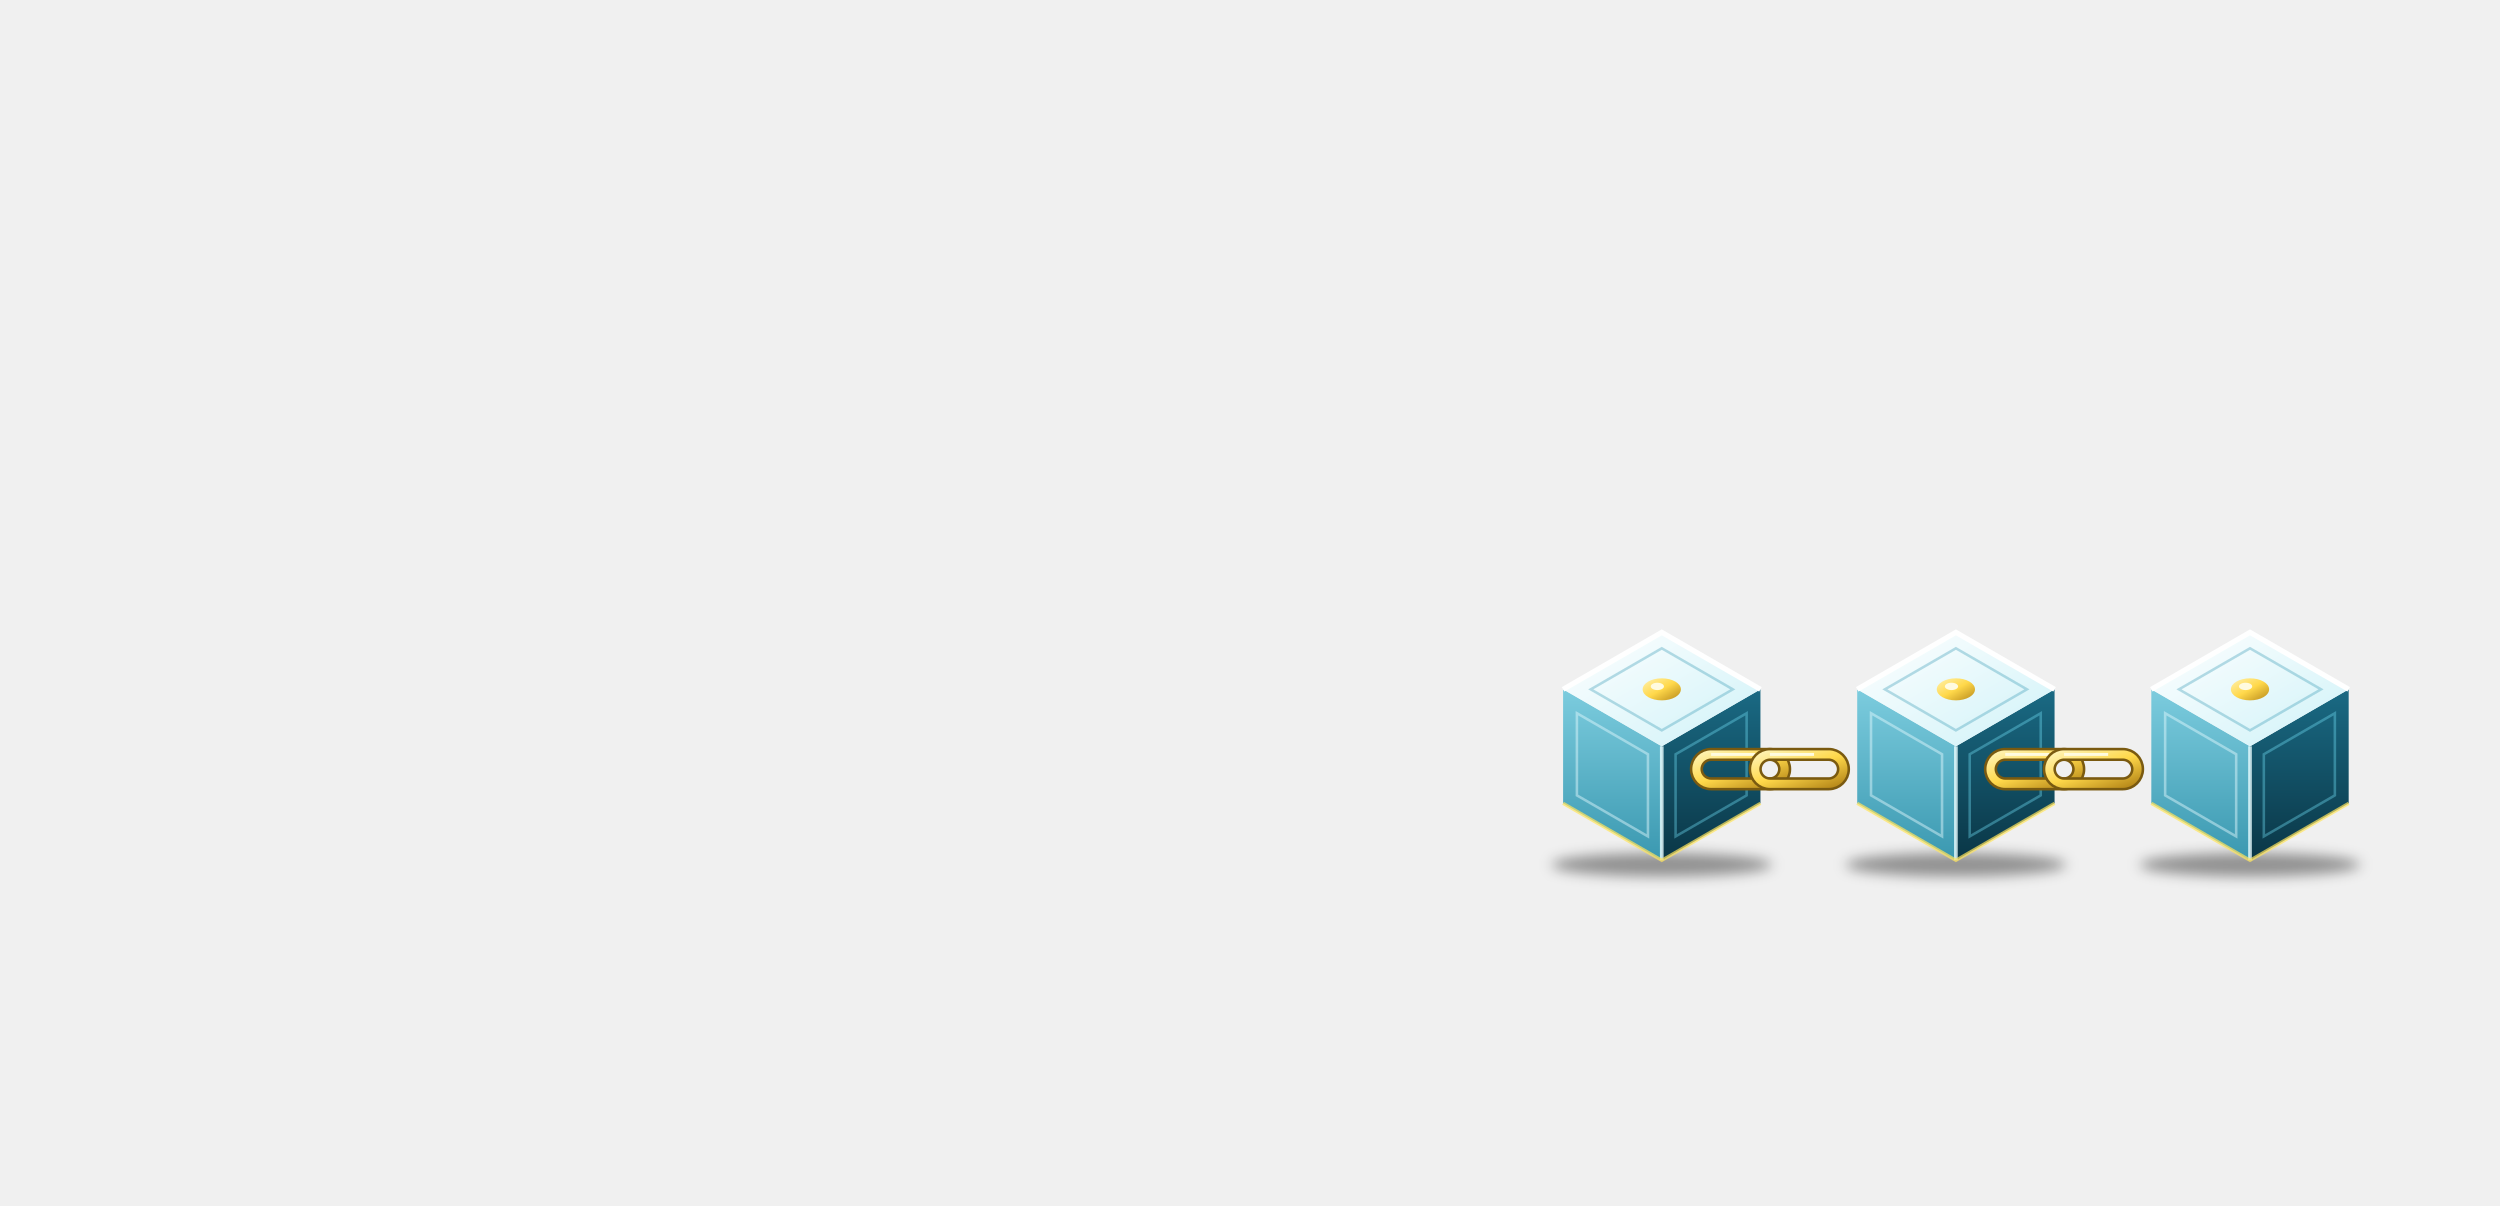
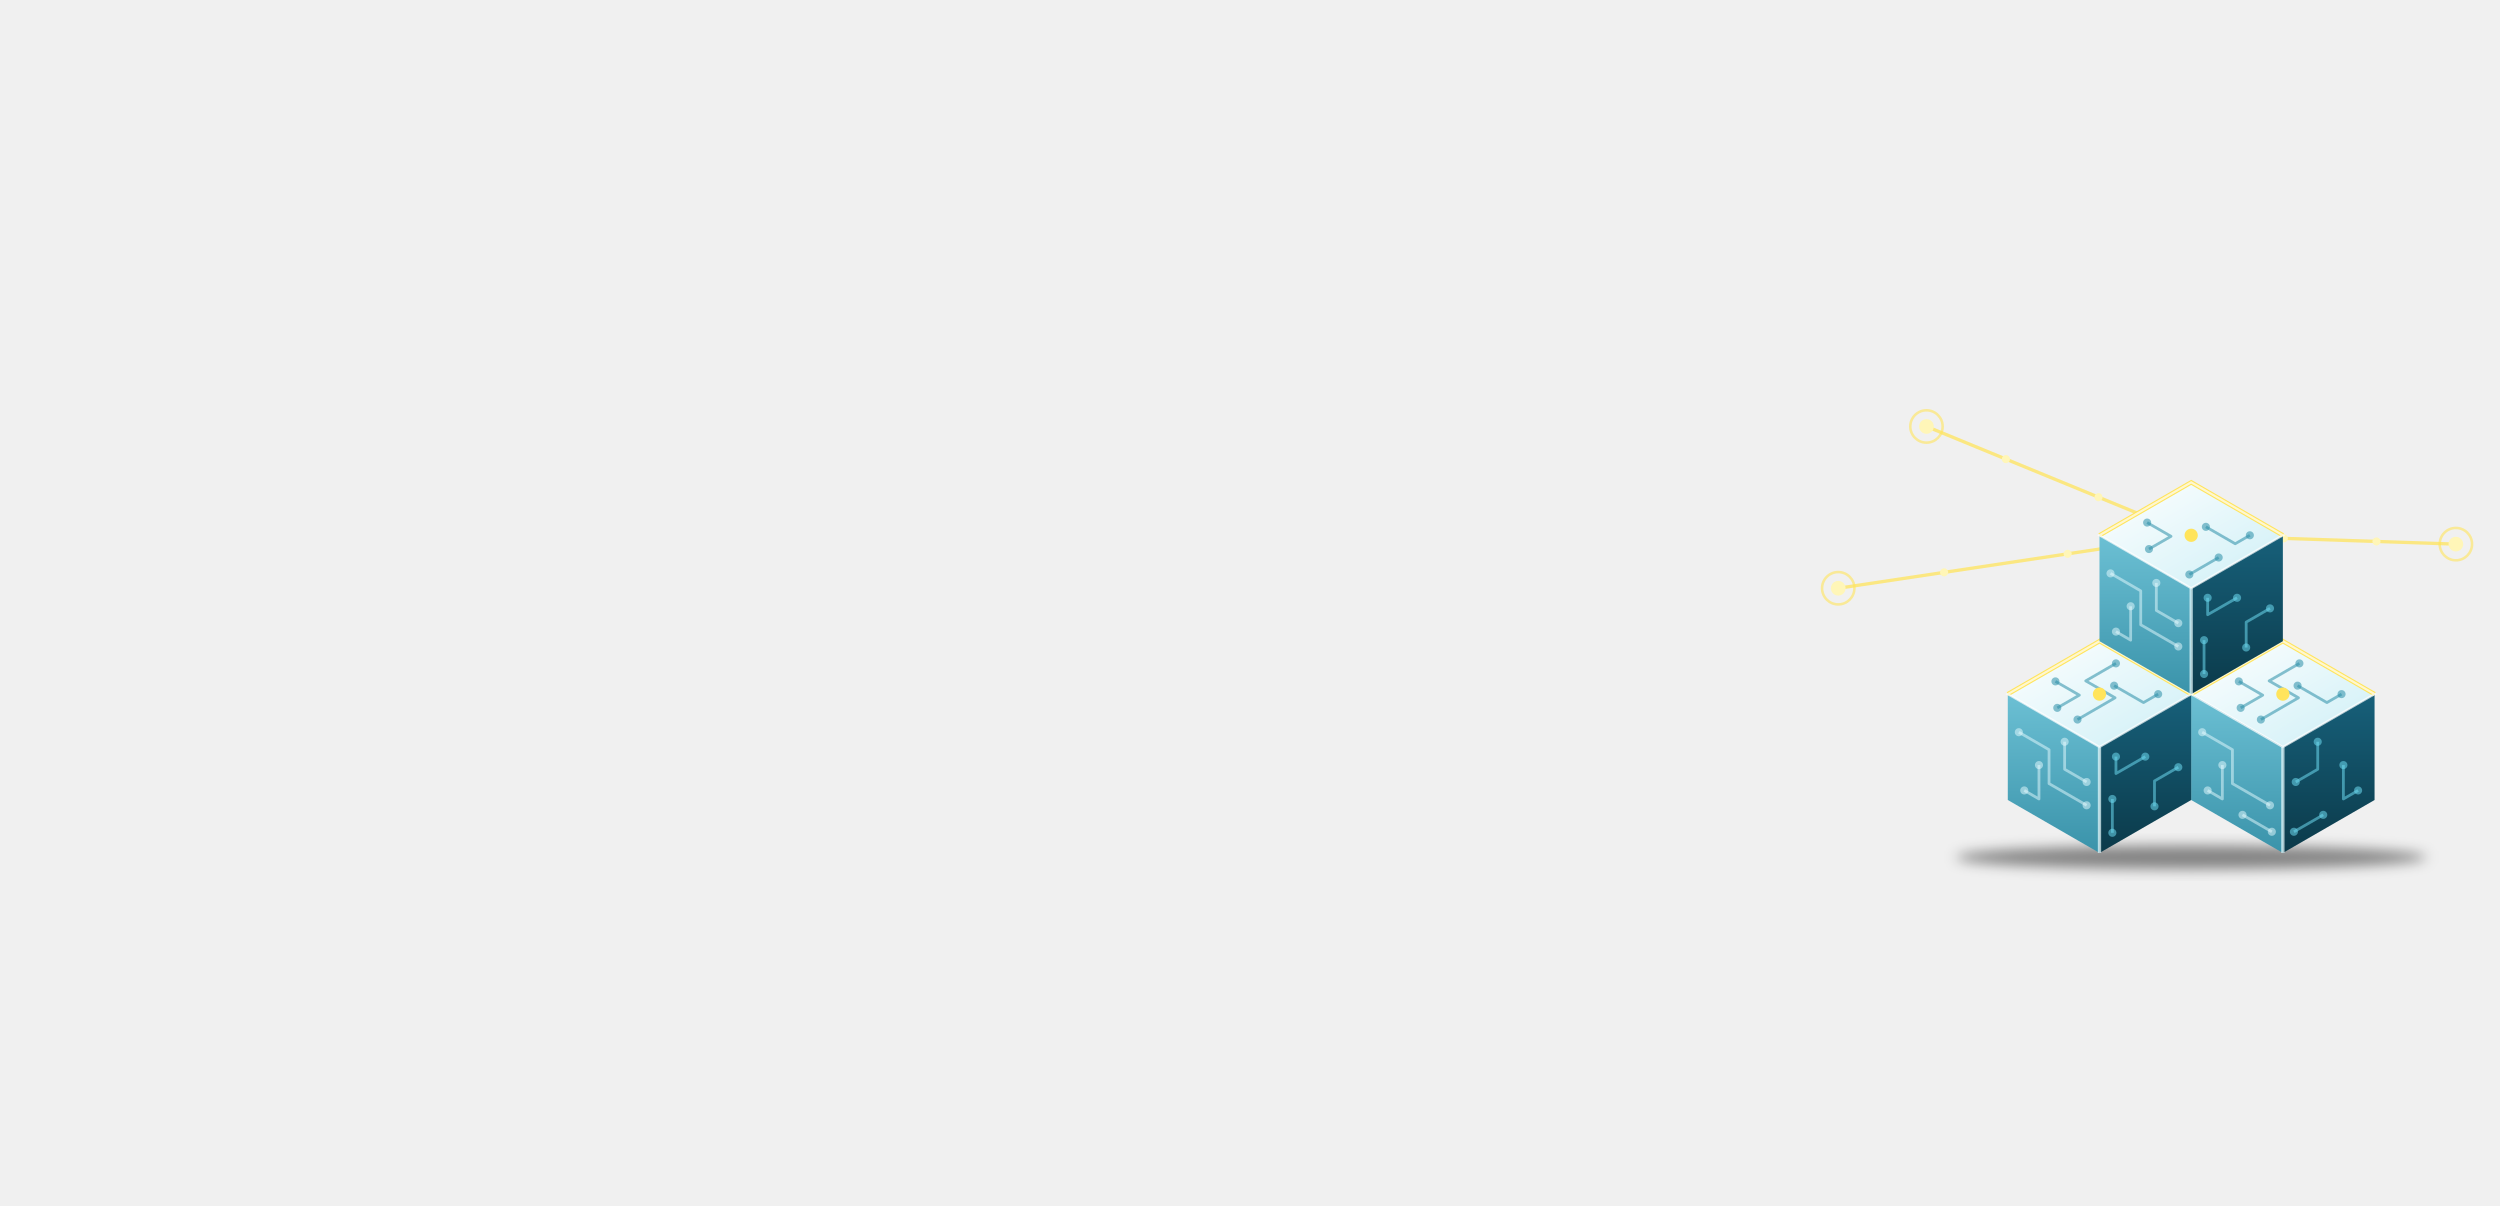
<svg xmlns="http://www.w3.org/2000/svg" viewBox="0 0 340 164" preserveAspectRatio="xMidYMax slice">
  <defs>
    <filter id="b" x="-50%" y="-50%" width="200%" height="200%">
      <feGaussianBlur stdDeviation="2.4" />
    </filter>
    <filter id="bb" x="-50%" y="-50%" width="200%" height="200%">
      <feGaussianBlur stdDeviation="6" />
    </filter>
    <filter id="b1" x="-50%" y="-50%" width="200%" height="200%">
      <feGaussianBlur stdDeviation="0.9" />
    </filter>
    <linearGradient id="ct" x1="0" y1="0" x2="1" y2="1">
      <stop offset="0" stop-color="#FFFFFF" stop-opacity="1" />
-       <stop offset="1" stop-color="#CFF2F8" stop-opacity="1" />
+       <stop offset="1" stop-color="#CDEFF6" stop-opacity="1" />
    </linearGradient>
    <linearGradient id="cl" x1="0" y1="0" x2="0" y2="1">
-       <stop offset="0" stop-color="#7CCCDE" stop-opacity="1" />
-       <stop offset="1" stop-color="#3A98B0" stop-opacity="1" />
+       <stop offset="0" stop-color="#6CC0D4" stop-opacity="1" />
+       <stop offset="1" stop-color="#3A93AA" stop-opacity="1" />
    </linearGradient>
    <linearGradient id="cr" x1="0" y1="0" x2="0" y2="1">
-       <stop offset="0" stop-color="#1A6A84" stop-opacity="1" />
-       <stop offset="1" stop-color="#0A3646" stop-opacity="1" />
-     </linearGradient>
-     <linearGradient id="gd" x1="0" y1="0" x2="1" y2="1">
-       <stop offset="0" stop-color="#FFF2B0" stop-opacity="1" />
-       <stop offset="0.5" stop-color="#FFD84A" stop-opacity="1" />
-       <stop offset="1" stop-color="#B88A1A" stop-opacity="1" />
+       <stop offset="0" stop-color="#17607A" stop-opacity="1" />
+       <stop offset="1" stop-color="#0B3A4A" stop-opacity="1" />
    </linearGradient>
  </defs>
-   <ellipse cx="226" cy="117.6" rx="15" ry="1.6" fill="#000" fill-opacity=".4" filter="url(#b1)" />
-   <polygon points="212.58,109.25 226,117 226,101.5 212.58,93.75" fill="url(#cl)" />
-   <polygon points="239.42,109.25 226,117 226,101.5 239.42,93.75" fill="url(#cr)" />
-   <polygon points="226,86 239.42,93.75 226,101.5 212.58,93.75" fill="url(#ct)" />
-   <polygon points="214.46,108.17 224.12,113.75 224.12,102.58 214.46,97" fill="none" stroke="#E8FCFF" stroke-opacity=".45" stroke-width=".35" />
-   <polygon points="237.54,108.17 227.88,113.75 227.88,102.58 237.54,97" fill="none" stroke="#6CD8EE" stroke-opacity=".4" stroke-width=".35" />
-   <polygon points="226,88.17 235.66,93.75 226,99.33 216.34,93.75" fill="none" stroke="#3A9AB4" stroke-opacity=".35" stroke-width=".35" />
-   <polyline points="212.58,93.75 226,86 239.42,93.75" fill="none" stroke="#FFFFFF" stroke-width=".7" />
-   <path d="M226 101.5V117" stroke="#E8FCFF" stroke-opacity=".8" stroke-width=".5" />
-   <polyline points="212.58,109.25 226,117 239.42,109.25" fill="none" stroke="#FFE45C" stroke-opacity=".7" stroke-width=".45" />
-   <ellipse cx="226" cy="93.75" rx="2.6" ry="1.5" fill="url(#gd)" />
-   <ellipse cx="225.4" cy="93.35" rx="0.9" ry="0.5" fill="#FFFBE0" />
-   <g transform="translate(240.71 104.6) rotate(0) translate(-4 0)">
-     <rect x="-6" y="-2" width="12" height="4" rx="2" fill="none" stroke="#7A5A10" stroke-width="1.8" />
-     <rect x="-6" y="-2" width="12" height="4" rx="2" fill="none" stroke="url(#gd)" stroke-width="1.1" />
-     <path d="M-4 -2 h6" stroke="#FFFBE0" stroke-width=".4" />
-   </g>
-   <g transform="translate(240.71 104.6) rotate(0) translate(4 0)">
-     <rect x="-6" y="-2" width="12" height="4" rx="2" fill="none" stroke="#7A5A10" stroke-width="1.8" />
-     <rect x="-6" y="-2" width="12" height="4" rx="2" fill="none" stroke="url(#gd)" stroke-width="1.1" />
-     <path d="M-4 -2 h6" stroke="#FFFBE0" stroke-width=".4" />
-   </g>
-   <ellipse cx="266" cy="117.6" rx="15" ry="1.6" fill="#000" fill-opacity=".4" filter="url(#b1)" />
-   <polygon points="252.58,109.25 266,117 266,101.5 252.58,93.75" fill="url(#cl)" />
-   <polygon points="279.42,109.25 266,117 266,101.5 279.42,93.75" fill="url(#cr)" />
-   <polygon points="266,86 279.42,93.75 266,101.5 252.58,93.75" fill="url(#ct)" />
-   <polygon points="254.46,108.17 264.12,113.75 264.12,102.58 254.46,97" fill="none" stroke="#E8FCFF" stroke-opacity=".45" stroke-width=".35" />
-   <polygon points="277.54,108.17 267.88,113.75 267.88,102.58 277.54,97" fill="none" stroke="#6CD8EE" stroke-opacity=".4" stroke-width=".35" />
-   <polygon points="266,88.17 275.66,93.75 266,99.33 256.34,93.75" fill="none" stroke="#3A9AB4" stroke-opacity=".35" stroke-width=".35" />
-   <polyline points="252.58,93.75 266,86 279.42,93.75" fill="none" stroke="#FFFFFF" stroke-width=".7" />
-   <path d="M266 101.5V117" stroke="#E8FCFF" stroke-opacity=".8" stroke-width=".5" />
-   <polyline points="252.58,109.25 266,117 279.42,109.25" fill="none" stroke="#FFE45C" stroke-opacity=".7" stroke-width=".45" />
-   <ellipse cx="266" cy="93.75" rx="2.6" ry="1.5" fill="url(#gd)" />
-   <ellipse cx="265.4" cy="93.35" rx="0.9" ry="0.5" fill="#FFFBE0" />
-   <g transform="translate(280.71 104.6) rotate(0) translate(-4 0)">
-     <rect x="-6" y="-2" width="12" height="4" rx="2" fill="none" stroke="#7A5A10" stroke-width="1.8" />
-     <rect x="-6" y="-2" width="12" height="4" rx="2" fill="none" stroke="url(#gd)" stroke-width="1.1" />
-     <path d="M-4 -2 h6" stroke="#FFFBE0" stroke-width=".4" />
-   </g>
-   <g transform="translate(280.71 104.6) rotate(0) translate(4 0)">
-     <rect x="-6" y="-2" width="12" height="4" rx="2" fill="none" stroke="#7A5A10" stroke-width="1.8" />
-     <rect x="-6" y="-2" width="12" height="4" rx="2" fill="none" stroke="url(#gd)" stroke-width="1.1" />
-     <path d="M-4 -2 h6" stroke="#FFFBE0" stroke-width=".4" />
-   </g>
-   <ellipse cx="306" cy="117.6" rx="15" ry="1.6" fill="#000" fill-opacity=".4" filter="url(#b1)" />
-   <polygon points="292.58,109.25 306,117 306,101.5 292.58,93.75" fill="url(#cl)" />
-   <polygon points="319.42,109.25 306,117 306,101.5 319.42,93.75" fill="url(#cr)" />
-   <polygon points="306,86 319.42,93.75 306,101.5 292.58,93.75" fill="url(#ct)" />
-   <polygon points="294.46,108.17 304.12,113.75 304.12,102.58 294.46,97" fill="none" stroke="#E8FCFF" stroke-opacity=".45" stroke-width=".35" />
-   <polygon points="317.54,108.17 307.88,113.75 307.88,102.58 317.54,97" fill="none" stroke="#6CD8EE" stroke-opacity=".4" stroke-width=".35" />
-   <polygon points="306,88.17 315.66,93.75 306,99.33 296.34,93.75" fill="none" stroke="#3A9AB4" stroke-opacity=".35" stroke-width=".35" />
-   <polyline points="292.58,93.75 306,86 319.42,93.75" fill="none" stroke="#FFFFFF" stroke-width=".7" />
-   <path d="M306 101.5V117" stroke="#E8FCFF" stroke-opacity=".8" stroke-width=".5" />
-   <polyline points="292.58,109.25 306,117 319.42,109.25" fill="none" stroke="#FFE45C" stroke-opacity=".7" stroke-width=".45" />
-   <ellipse cx="306" cy="93.75" rx="2.6" ry="1.5" fill="url(#gd)" />
-   <ellipse cx="305.4" cy="93.35" rx="0.9" ry="0.5" fill="#FFFBE0" />
+   <path d="M298 72.8 L262 58" stroke="#FFE45C" stroke-opacity=".75" stroke-width=".45" />
+   <circle cx="262" cy="58" r="2.2" fill="none" stroke="#FFE45C" stroke-opacity=".6" stroke-width=".35" />
+   <circle cx="262" cy="58" r="1" fill="#FFF6B8" />
+   <circle cx="285.4" cy="67.62" r=".55" fill="#FFF6B8" />
+   <circle cx="272.8" cy="62.44" r=".55" fill="#FFF6B8" />
+   <path d="M298 72.8 L250 80" stroke="#FFE45C" stroke-opacity=".75" stroke-width=".45" />
+   <circle cx="250" cy="80" r="2.2" fill="none" stroke="#FFE45C" stroke-opacity=".6" stroke-width=".35" />
+   <circle cx="250" cy="80" r="1" fill="#FFF6B8" />
+   <circle cx="281.2" cy="75.32" r=".55" fill="#FFF6B8" />
+   <circle cx="264.4" cy="77.84" r=".55" fill="#FFF6B8" />
+   <path d="M298 72.8 L334 74" stroke="#FFE45C" stroke-opacity=".75" stroke-width=".45" />
+   <circle cx="334" cy="74" r="2.2" fill="none" stroke="#FFE45C" stroke-opacity=".6" stroke-width=".35" />
+   <circle cx="334" cy="74" r="1" fill="#FFF6B8" />
+   <circle cx="310.6" cy="73.22" r=".55" fill="#FFF6B8" />
+   <circle cx="323.2" cy="73.64" r=".55" fill="#FFF6B8" />
+   <ellipse cx="298" cy="116.6" rx="32" ry="1.6" fill="#000" fill-opacity=".45" filter="url(#b1)" />
+   <polygon points="285.53,101.6 298,108.8 298,94.4 285.53,87.2" fill="url(#cl)" />
+   <polygon points="310.47,101.6 298,108.8 298,94.4 310.47,87.2" fill="url(#cr)" />
+   <polygon points="298,80 310.47,87.2 298,94.4 285.53,87.2" fill="url(#ct)" />
+   <g stroke="#2A8FA8" stroke-opacity=".55" stroke-width=".38" fill="none" stroke-linejoin="round">
+     <polyline points="301.74,90.22 297.75,92.53" />
+     <polyline points="305.98,87.2 303.99,88.35 300,86.05" />
+     <polyline points="300.24,83.02 296.13,85.4 300.12,87.7 295.01,90.66" />
+   </g>
+   <g fill="#2A8FA8" fill-opacity=".55">
+     <circle cx="301.74" cy="90.22" r=".55" />
+     <circle cx="297.75" cy="92.53" r=".55" />
+     <circle cx="305.98" cy="87.2" r=".55" />
+     <circle cx="300" cy="86.05" r=".55" />
+     <circle cx="300.24" cy="83.02" r=".55" />
+     <circle cx="295.01" cy="90.66" r=".55" />
+   </g>
+   <g stroke="#E8FCFF" stroke-opacity=".5" stroke-width=".38" fill="none" stroke-linejoin="round">
+     <polyline points="295.76,95.7 295.76,98 291.76,95.7" />
+     <polyline points="287.28,97.14 290.52,99.01 290.52,102.46" />
+     <polyline points="289.27,91.09 289.27,95.84 293.26,98.14 293.26,104.05" />
+   </g>
+   <g fill="#E8FCFF" fill-opacity=".5">
+     <circle cx="295.76" cy="95.7" r=".55" />
+     <circle cx="291.76" cy="95.7" r=".55" />
+     <circle cx="287.28" cy="97.14" r=".55" />
+     <circle cx="290.52" cy="102.46" r=".55" />
+     <circle cx="289.27" cy="91.09" r=".55" />
+     <circle cx="293.26" cy="104.05" r=".55" />
+   </g>
+   <g stroke="#6CD8EE" stroke-opacity=".55" stroke-width=".38" fill="none" stroke-linejoin="round">
+     <polyline points="306.73,91.09 306.73,95.84 302.74,98.14 302.74,104.05" />
+     <polyline points="299.75,101.46 299.75,106.06" />
+     <polyline points="308.72,97.14 305.48,99.01 305.48,102.46" />
+   </g>
+   <g fill="#6CD8EE" fill-opacity=".55">
+     <circle cx="306.73" cy="91.09" r=".55" />
+     <circle cx="302.74" cy="104.05" r=".55" />
+     <circle cx="299.75" cy="101.46" r=".55" />
+     <circle cx="299.75" cy="106.06" r=".55" />
+     <circle cx="308.72" cy="97.14" r=".55" />
+     <circle cx="305.48" cy="102.46" r=".55" />
+   </g>
+   <polyline points="285.53,87.2 298,80 310.47,87.2" fill="none" stroke="#FFE45C" stroke-width=".6" />
+   <polygon points="298,80 310.47,87.2 298,94.4 285.53,87.2" fill="none" stroke="#FFFFFF" stroke-opacity=".7" stroke-width=".3" />
+   <path d="M298 94.4V108.8" stroke="#E8FCFF" stroke-opacity=".7" stroke-width=".45" />
+   <circle cx="298" cy="87.2" r=".9" fill="#FFE45C" />
+   <polygon points="298,108.8 310.47,116 310.47,101.6 298,94.4" fill="url(#cl)" />
+   <polygon points="322.94,108.8 310.47,116 310.47,101.6 322.94,94.4" fill="url(#cr)" />
+   <polygon points="310.47,87.2 322.94,94.4 310.47,101.6 298,94.4" fill="url(#ct)" />
+   <g stroke="#2A8FA8" stroke-opacity=".55" stroke-width=".38" fill="none" stroke-linejoin="round">
+     <polyline points="318.45,94.4 316.46,95.55 312.47,93.25" />
+     <polyline points="304.48,92.67 307.73,94.54 304.73,96.27" />
+     <polyline points="312.72,90.22 308.6,92.6 312.59,94.9 307.48,97.86" />
+   </g>
+   <g fill="#2A8FA8" fill-opacity=".55">
+     <circle cx="318.45" cy="94.4" r=".55" />
+     <circle cx="312.47" cy="93.25" r=".55" />
+     <circle cx="304.48" cy="92.67" r=".55" />
+     <circle cx="304.73" cy="96.27" r=".55" />
+     <circle cx="312.72" cy="90.22" r=".55" />
+     <circle cx="307.48" cy="97.86" r=".55" />
+   </g>
+   <g stroke="#E8FCFF" stroke-opacity=".5" stroke-width=".38" fill="none" stroke-linejoin="round">
+     <polyline points="300.24,107.5 302.24,108.66 302.24,104.05" />
+     <polyline points="304.98,110.82 308.97,113.12" />
+     <polyline points="299.5,99.58 303.61,101.96 303.61,106.57 308.72,109.52" />
+   </g>
+   <g fill="#E8FCFF" fill-opacity=".5">
+     <circle cx="300.24" cy="107.5" r=".55" />
+     <circle cx="302.24" cy="104.05" r=".55" />
+     <circle cx="304.98" cy="110.82" r=".55" />
+     <circle cx="308.97" cy="113.12" r=".55" />
+     <circle cx="299.5" cy="99.58" r=".55" />
+     <circle cx="308.72" cy="109.52" r=".55" />
+   </g>
+   <g stroke="#6CD8EE" stroke-opacity=".55" stroke-width=".38" fill="none" stroke-linejoin="round">
+     <polyline points="315.21,100.88 315.21,104.62 312.22,106.35" />
+     <polyline points="315.96,110.82 311.97,113.12" />
+     <polyline points="320.7,107.5 318.7,108.66 318.7,104.05" />
+   </g>
+   <g fill="#6CD8EE" fill-opacity=".55">
+     <circle cx="315.21" cy="100.88" r=".55" />
+     <circle cx="312.22" cy="106.35" r=".55" />
+     <circle cx="315.96" cy="110.82" r=".55" />
+     <circle cx="311.97" cy="113.12" r=".55" />
+     <circle cx="320.7" cy="107.5" r=".55" />
+     <circle cx="318.7" cy="104.05" r=".55" />
+   </g>
+   <polyline points="298,94.4 310.47,87.2 322.94,94.4" fill="none" stroke="#FFE45C" stroke-width=".6" />
+   <polygon points="310.47,87.2 322.94,94.4 310.47,101.6 298,94.4" fill="none" stroke="#FFFFFF" stroke-opacity=".7" stroke-width=".3" />
+   <path d="M310.47 101.6V116" stroke="#E8FCFF" stroke-opacity=".7" stroke-width=".45" />
+   <circle cx="310.47" cy="94.4" r=".9" fill="#FFE45C" />
+   <polygon points="273.06,108.8 285.53,116 285.53,101.6 273.06,94.4" fill="url(#cl)" />
+   <polygon points="298,108.8 285.53,116 285.53,101.6 298,94.4" fill="url(#cr)" />
+   <polygon points="285.53,87.2 298,94.4 285.53,101.6 273.06,94.4" fill="url(#ct)" />
+   <g stroke="#2A8FA8" stroke-opacity=".55" stroke-width=".38" fill="none" stroke-linejoin="round">
+     <polyline points="287.77,90.22 283.66,92.6 287.65,94.9 282.54,97.86" />
+     <polyline points="293.51,94.4 291.52,95.55 287.52,93.25" />
+     <polyline points="279.54,92.67 282.79,94.54 279.79,96.27" />
+   </g>
+   <g fill="#2A8FA8" fill-opacity=".55">
+     <circle cx="287.77" cy="90.22" r=".55" />
+     <circle cx="282.54" cy="97.86" r=".55" />
+     <circle cx="293.51" cy="94.4" r=".55" />
+     <circle cx="287.52" cy="93.25" r=".55" />
+     <circle cx="279.54" cy="92.67" r=".55" />
+     <circle cx="279.79" cy="96.27" r=".55" />
+   </g>
+   <g stroke="#E8FCFF" stroke-opacity=".5" stroke-width=".38" fill="none" stroke-linejoin="round">
+     <polyline points="280.79,100.88 280.79,104.62 283.78,106.35" />
+     <polyline points="274.56,99.58 278.67,101.96 278.67,106.57 283.78,109.52" />
+     <polyline points="275.3,107.5 277.3,108.66 277.3,104.05" />
+   </g>
+   <g fill="#E8FCFF" fill-opacity=".5">
+     <circle cx="280.79" cy="100.88" r=".55" />
+     <circle cx="283.78" cy="106.35" r=".55" />
+     <circle cx="274.56" cy="99.58" r=".55" />
+     <circle cx="283.78" cy="109.52" r=".55" />
+     <circle cx="275.3" cy="107.5" r=".55" />
+     <circle cx="277.3" cy="104.05" r=".55" />
+   </g>
+   <g stroke="#6CD8EE" stroke-opacity=".55" stroke-width=".38" fill="none" stroke-linejoin="round">
+     <polyline points="287.77,102.9 287.77,105.2 291.76,102.9" />
+     <polyline points="287.28,108.66 287.28,113.26" />
+     <polyline points="296.25,104.34 293.01,106.21 293.01,109.66" />
+   </g>
+   <g fill="#6CD8EE" fill-opacity=".55">
+     <circle cx="287.77" cy="102.9" r=".55" />
+     <circle cx="291.76" cy="102.9" r=".55" />
+     <circle cx="287.28" cy="108.66" r=".55" />
+     <circle cx="287.28" cy="113.26" r=".55" />
+     <circle cx="296.25" cy="104.34" r=".55" />
+     <circle cx="293.01" cy="109.66" r=".55" />
+   </g>
+   <polyline points="273.06,94.4 285.53,87.2 298,94.4" fill="none" stroke="#FFE45C" stroke-width=".6" />
+   <polygon points="285.53,87.2 298,94.4 285.53,101.6 273.06,94.4" fill="none" stroke="#FFFFFF" stroke-opacity=".7" stroke-width=".3" />
+   <path d="M285.53 101.6V116" stroke="#E8FCFF" stroke-opacity=".7" stroke-width=".45" />
+   <circle cx="285.53" cy="94.4" r=".9" fill="#FFE45C" />
+   <polygon points="285.53,87.2 298,94.4 298,80 285.53,72.8" fill="url(#cl)" />
+   <polygon points="310.47,87.2 298,94.4 298,80 310.47,72.8" fill="url(#cr)" />
+   <polygon points="298,65.6 310.47,72.8 298,80 285.53,72.8" fill="url(#ct)" />
+   <g stroke="#2A8FA8" stroke-opacity=".55" stroke-width=".38" fill="none" stroke-linejoin="round">
+     <polyline points="301.74,75.82 297.75,78.13" />
+     <polyline points="292.01,71.07 295.26,72.94 292.26,74.67" />
+     <polyline points="305.98,72.8 303.99,73.95 300,71.65" />
+   </g>
+   <g fill="#2A8FA8" fill-opacity=".55">
+     <circle cx="301.74" cy="75.82" r=".55" />
+     <circle cx="297.75" cy="78.13" r=".55" />
+     <circle cx="292.01" cy="71.07" r=".55" />
+     <circle cx="292.26" cy="74.67" r=".55" />
+     <circle cx="305.98" cy="72.8" r=".55" />
+     <circle cx="300" cy="71.65" r=".55" />
+   </g>
+   <g stroke="#E8FCFF" stroke-opacity=".5" stroke-width=".38" fill="none" stroke-linejoin="round">
+     <polyline points="287.03,77.98 291.14,80.36 291.14,84.97 296.25,87.92" />
+     <polyline points="287.77,85.9 289.77,87.06 289.77,82.45" />
+     <polyline points="293.26,79.28 293.26,83.02 296.25,84.75" />
+   </g>
+   <g fill="#E8FCFF" fill-opacity=".5">
+     <circle cx="287.03" cy="77.98" r=".55" />
+     <circle cx="296.25" cy="87.92" r=".55" />
+     <circle cx="287.77" cy="85.9" r=".55" />
+     <circle cx="289.77" cy="82.45" r=".55" />
+     <circle cx="293.26" cy="79.28" r=".55" />
+     <circle cx="296.25" cy="84.75" r=".55" />
+   </g>
+   <g stroke="#6CD8EE" stroke-opacity=".55" stroke-width=".38" fill="none" stroke-linejoin="round">
+     <polyline points="299.75,87.06 299.75,91.66" />
+     <polyline points="308.72,82.74 305.48,84.61 305.48,88.06" />
+     <polyline points="300.24,81.3 300.24,83.6 304.24,81.3" />
+   </g>
+   <g fill="#6CD8EE" fill-opacity=".55">
+     <circle cx="299.75" cy="87.06" r=".55" />
+     <circle cx="299.75" cy="91.66" r=".55" />
+     <circle cx="308.72" cy="82.74" r=".55" />
+     <circle cx="305.48" cy="88.06" r=".55" />
+     <circle cx="300.24" cy="81.3" r=".55" />
+     <circle cx="304.24" cy="81.3" r=".55" />
+   </g>
+   <polyline points="285.53,72.8 298,65.6 310.47,72.8" fill="none" stroke="#FFE45C" stroke-width=".6" />
+   <polygon points="298,65.6 310.47,72.8 298,80 285.53,72.8" fill="none" stroke="#FFFFFF" stroke-opacity=".7" stroke-width=".3" />
+   <path d="M298 80V94.4" stroke="#E8FCFF" stroke-opacity=".7" stroke-width=".45" />
+   <circle cx="298" cy="72.8" r=".9" fill="#FFE45C" />
</svg>
